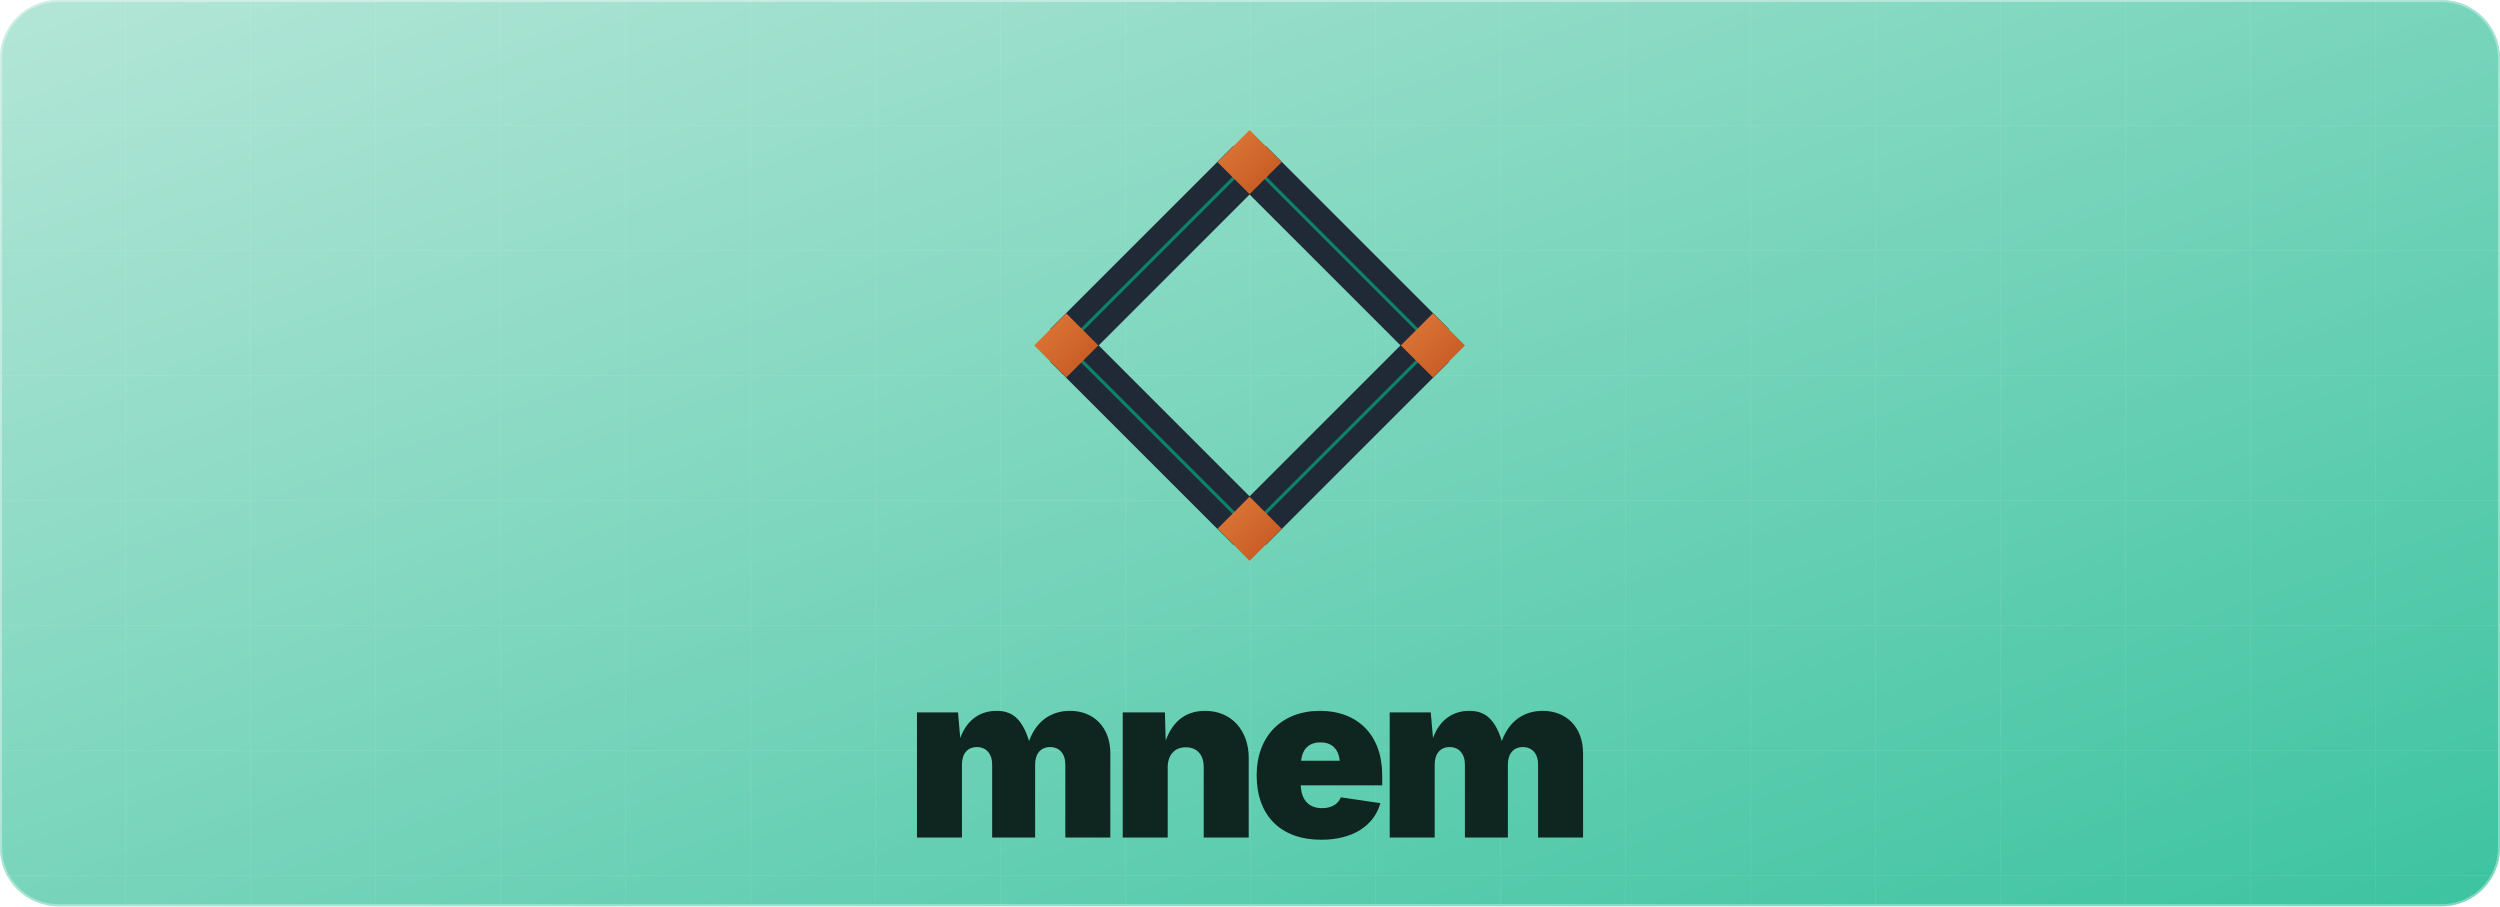
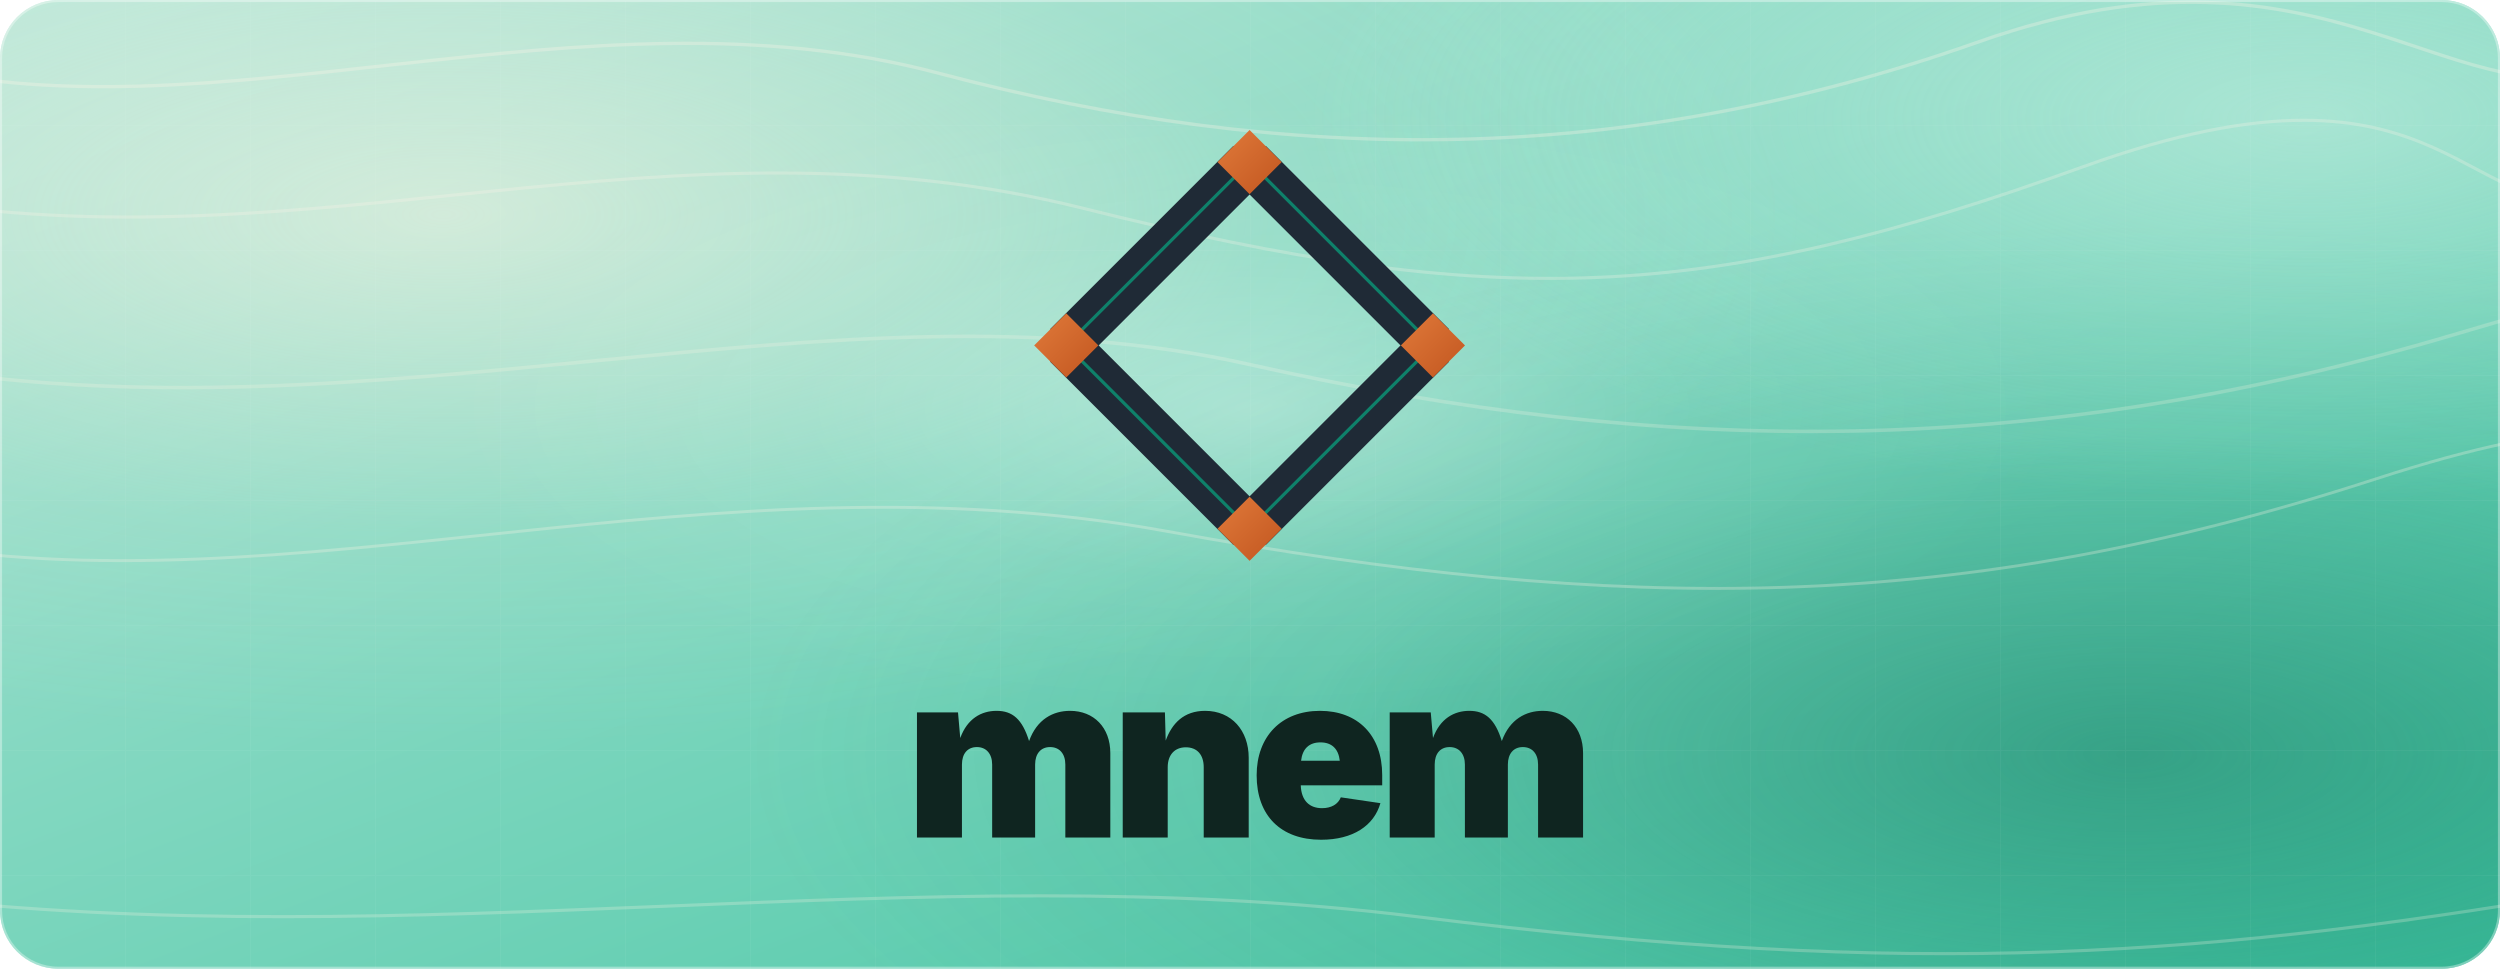
- <svg xmlns="http://www.w3.org/2000/svg" viewBox="0 0 1200 435" role="img" aria-label="mnem banner">
+ <svg xmlns="http://www.w3.org/2000/svg" viewBox="0 0 1200 465" role="img" aria-label="mnem banner">
  <defs>
    <linearGradient id="bg" x1="0" y1="0" x2="1" y2="1">
      <stop offset="0%" stop-color="#b4e6d7" />
      <stop offset="100%" stop-color="#3cc3a0" />
    </linearGradient>
    <linearGradient id="rustNode" x1="0" y1="0" x2="1" y2="1">
      <stop offset="0%" stop-color="#e07a3a" />
      <stop offset="100%" stop-color="#c25620" />
    </linearGradient>
+     <radialGradient id="meshWarm" cx="0.18" cy="0.22" r="0.55">
+       <stop offset="0%" stop-color="#fff5e6" stop-opacity="0.55" />
+       <stop offset="60%" stop-color="#fff5e6" stop-opacity="0.10" />
+       <stop offset="100%" stop-color="#fff5e6" stop-opacity="0" />
+     </radialGradient>
+     <radialGradient id="meshDeep" cx="0.85" cy="0.78" r="0.55">
+       <stop offset="0%" stop-color="#1a7a62" stop-opacity="0.50" />
+       <stop offset="60%" stop-color="#1a7a62" stop-opacity="0.10" />
+       <stop offset="100%" stop-color="#1a7a62" stop-opacity="0" />
+     </radialGradient>
+     <radialGradient id="meshMint" cx="0.92" cy="0.12" r="0.40">
+       <stop offset="0%" stop-color="#e8faf2" stop-opacity="0.45" />
+       <stop offset="100%" stop-color="#e8faf2" stop-opacity="0" />
+     </radialGradient>
+     <radialGradient id="logoHalo" cx="0.5" cy="0.42" r="0.32">
+       <stop offset="0%" stop-color="#ffffff" stop-opacity="0.30" />
+       <stop offset="55%" stop-color="#ffffff" stop-opacity="0.07" />
+       <stop offset="100%" stop-color="#ffffff" stop-opacity="0" />
+     </radialGradient>
    <pattern id="grid" x="0" y="0" width="60" height="60" patternUnits="userSpaceOnUse">
-       <path d="M 60 0 L 0 0 0 60" fill="none" stroke="rgba(255,255,255,0.06)" stroke-width="1" />
+       <path d="M 60 0 L 0 0 0 60" fill="none" stroke="rgba(255,255,255,0.04)" stroke-width="1" />
    </pattern>
    <clipPath id="frame">
-       <rect x="0" y="0" width="1200" height="435" rx="28" ry="28" />
+       <rect x="0" y="0" width="1200" height="465" rx="28" ry="28" />
    </clipPath>
  </defs>
  <g clip-path="url(#frame)">
-     <rect width="1200" height="435" fill="url(#bg)" />
-     <rect width="1200" height="435" fill="url(#grid)" />
+     <rect width="1200" height="465" fill="url(#bg)" />
+     <rect width="1200" height="465" fill="url(#meshWarm)" />
+     <rect width="1200" height="465" fill="url(#meshDeep)" />
+     <rect width="1200" height="465" fill="url(#meshMint)" />
+     <rect width="1200" height="465" fill="url(#grid)" />
+     <g fill="none" stroke="#fff5e6" stroke-linecap="round" aria-hidden="true">
+       <path d="M -50 30  C 100 70, 280 -10, 450 35  S 780 80, 950 20   S 1180 65, 1260 30" stroke-opacity="0.30" stroke-width="1.6" />
+       <path d="M -50 95  C 150 130, 320 50, 520 100 S 820 145, 1000 80 S 1180 115, 1260 95" stroke-opacity="0.26" stroke-width="1.5" />
+       <path d="M -50 175 C 180 215, 400 130, 600 175 S 980 220, 1180 160 S 1260 180, 1260 170" stroke-opacity="0.22" stroke-width="1.7" />
+       <path d="M -50 260 C 140 295, 340 215, 560 255 S 940 295, 1140 230 S 1260 265, 1260 255" stroke-opacity="0.28" stroke-width="1.4" />
+       <path d="M -50 430 C 200 460, 440 410, 680 440 S 1060 460, 1260 425" stroke-opacity="0.24" stroke-width="1.5" />
+     </g>
+     <rect width="1200" height="465" fill="url(#logoHalo)" />
    <g transform="translate(459,25) scale(1.1)">
      <g stroke="#1f2a36" stroke-width="20" stroke-linecap="butt" fill="none">
        <line x1="128" y1="48" x2="48" y2="128" />
        <line x1="48" y1="128" x2="128" y2="208" />
        <line x1="128" y1="208" x2="208" y2="128" />
        <line x1="208" y1="128" x2="128" y2="48" />
      </g>
      <g stroke="rgba(0,200,150,0.55)" stroke-width="1.4" fill="none">
        <line x1="128" y1="48" x2="48" y2="128" />
        <line x1="48" y1="128" x2="128" y2="208" />
        <line x1="128" y1="208" x2="208" y2="128" />
        <line x1="208" y1="128" x2="128" y2="48" />
      </g>
      <g fill="url(#rustNode)">
        <polygon points="128,34  142,48  128,62  114,48" />
        <polygon points="48,114  62,128  48,142  34,128" />
        <polygon points="208,114 222,128 208,142 194,128" />
        <polygon points="128,194 142,208 128,222 114,208" />
      </g>
    </g>
    <text x="600" y="402" text-anchor="middle" font-family="-apple-system, BlinkMacSystemFont, 'Inter', 'Helvetica Neue', Arial, sans-serif" font-size="110" font-weight="900" letter-spacing="-5" fill="#0f2520">mnem</text>
  </g>
-   <rect x="0.5" y="0.5" width="1199" height="434" rx="27.5" ry="27.5" fill="none" stroke="rgba(255,255,255,0.35)" stroke-width="1" />
+   <rect x="0.5" y="0.5" width="1199" height="464" rx="27.5" ry="27.5" fill="none" stroke="rgba(255,255,255,0.35)" stroke-width="1" />
</svg>
